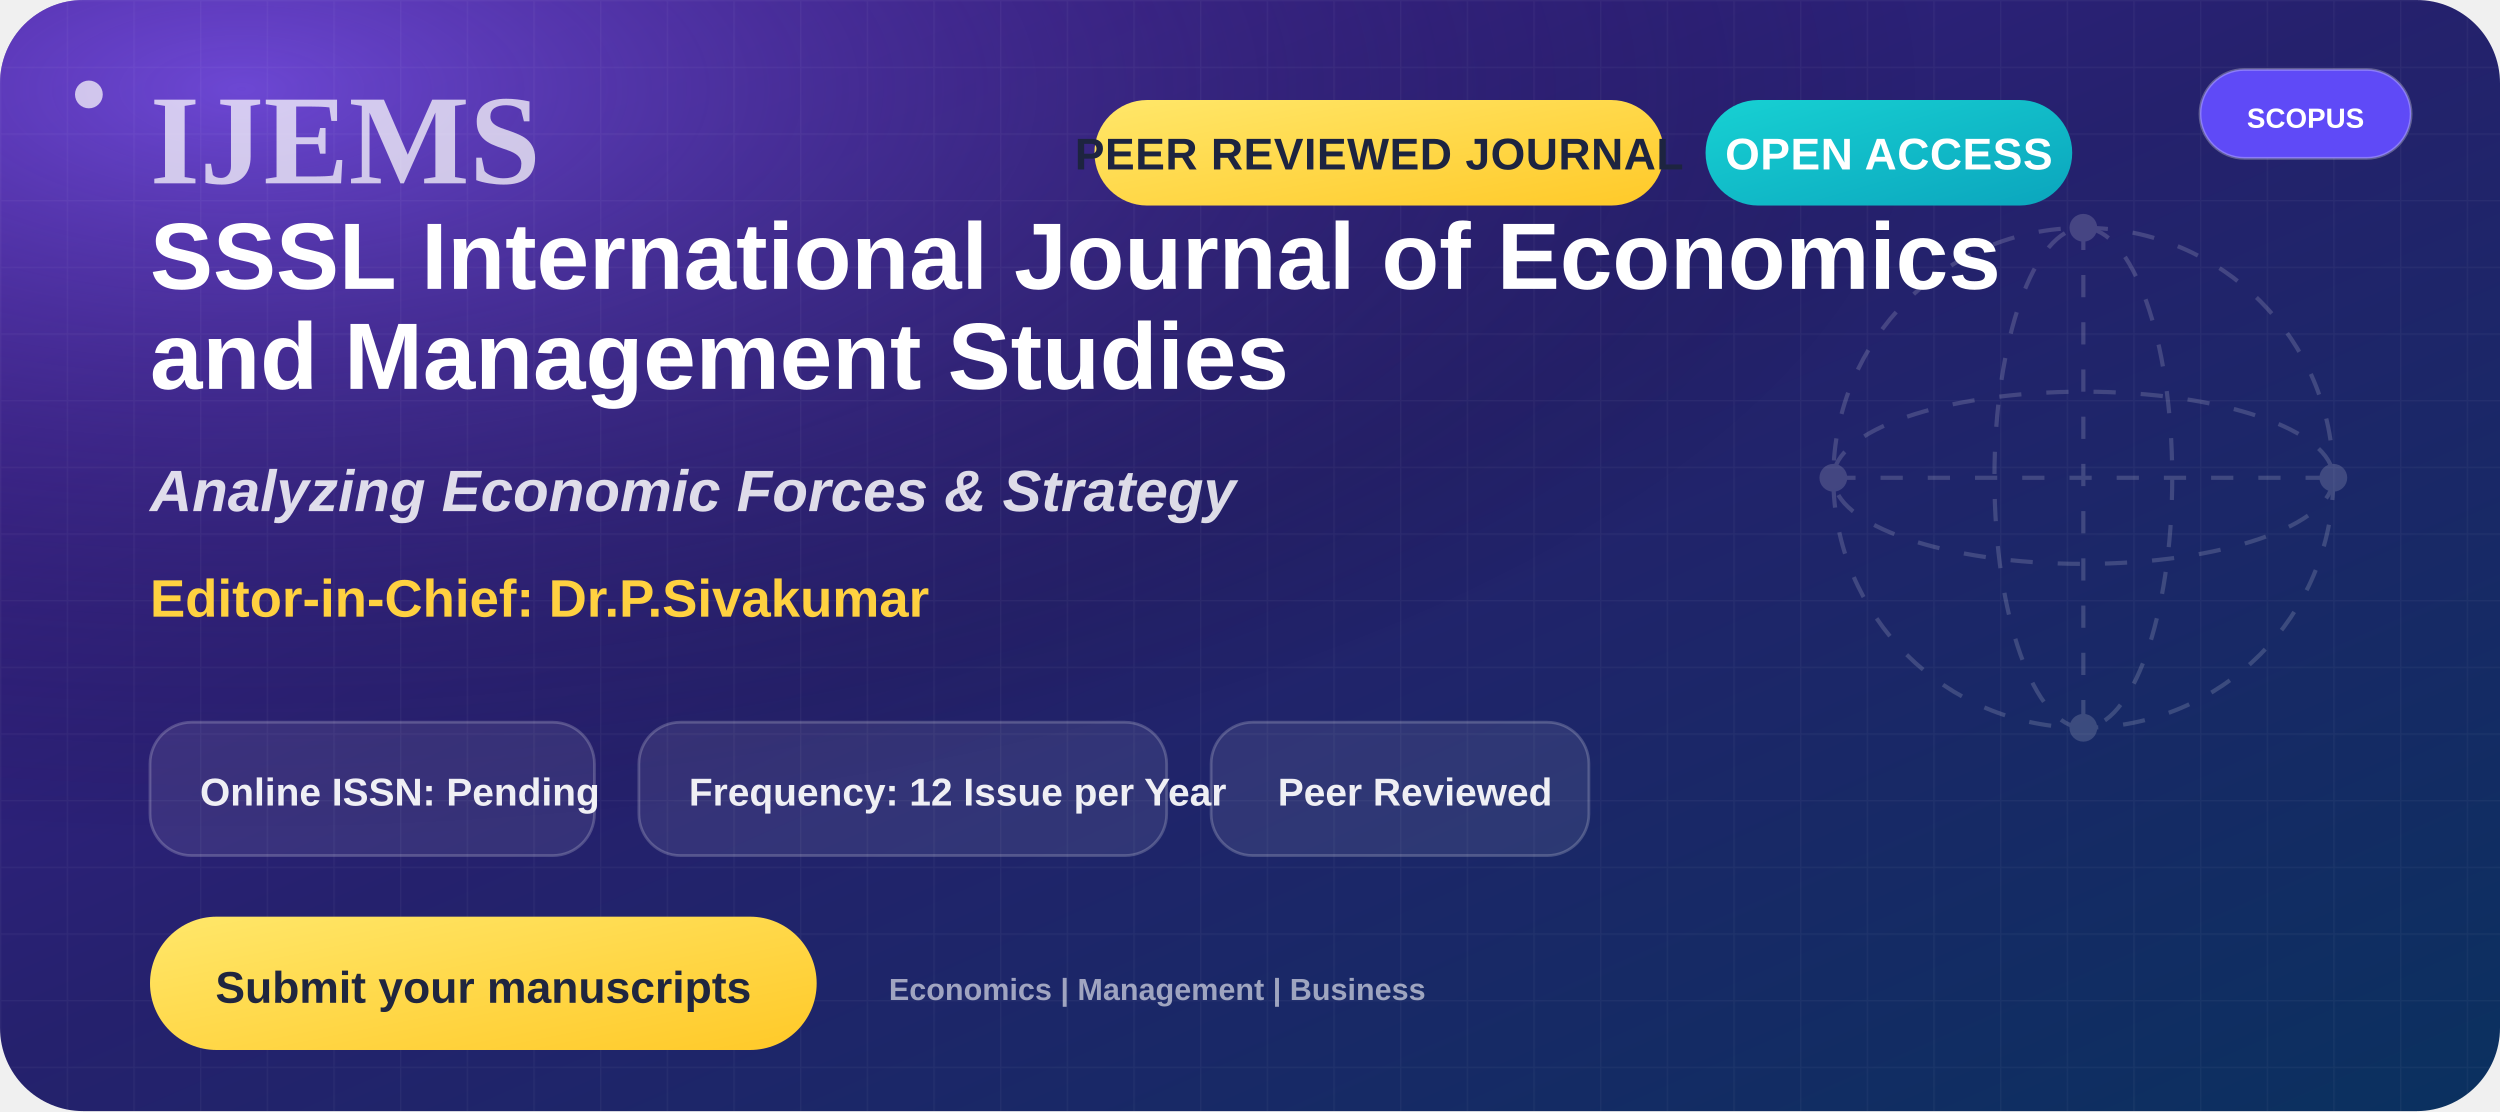
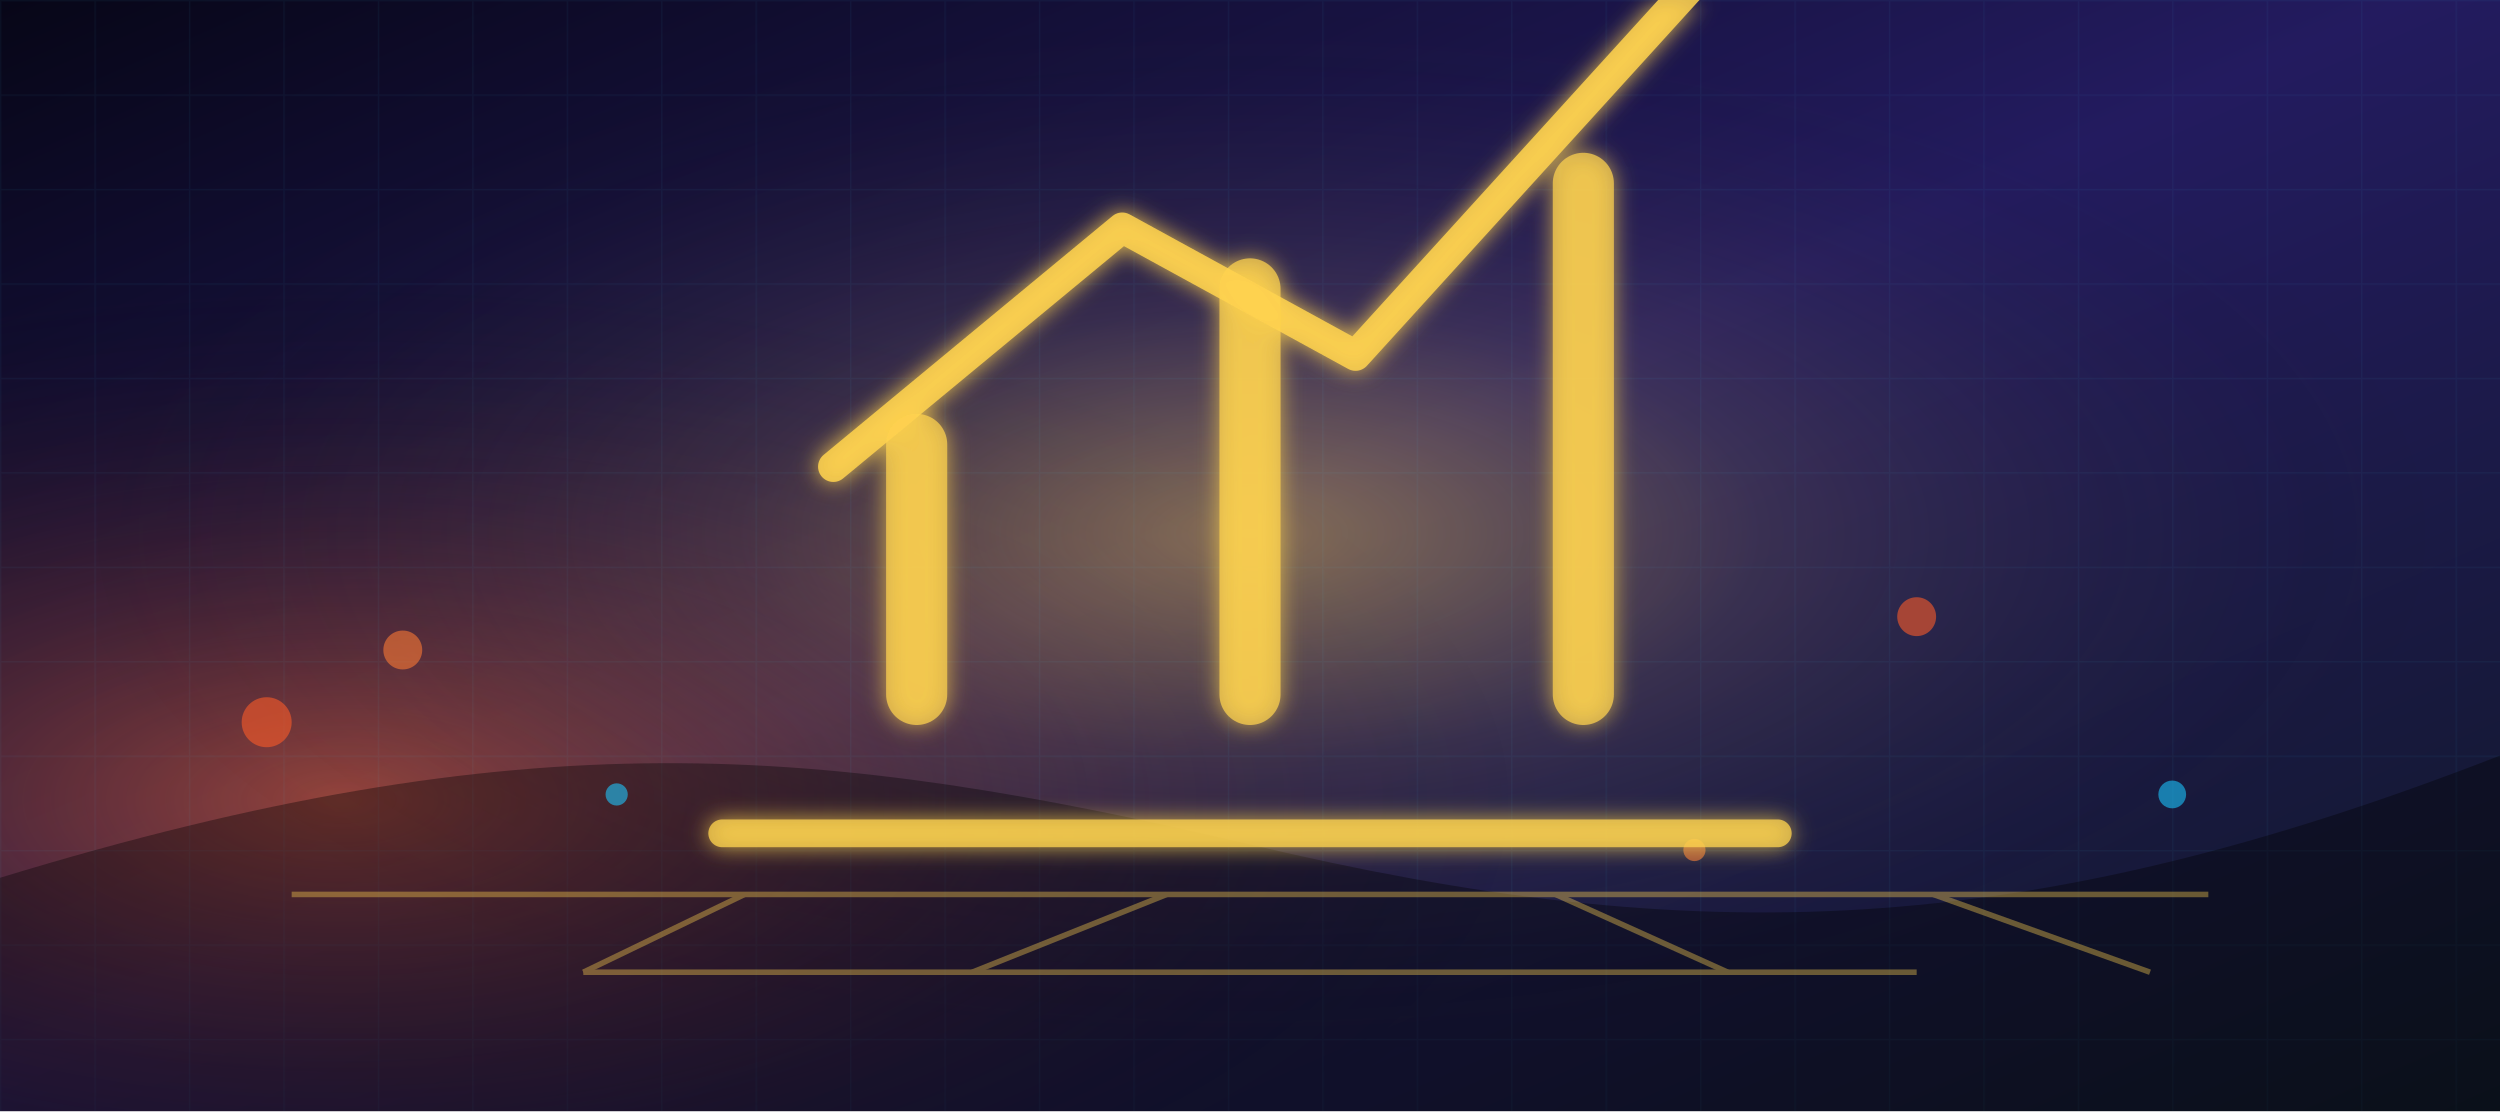
- <svg xmlns="http://www.w3.org/2000/svg" viewBox="0 0 900 400" role="img" aria-labelledby="title-IJEMS desc-IJEMS">
+ <svg xmlns="http://www.w3.org/2000/svg" viewBox="0 0 900 400" role="img" aria-labelledby="title-ijems_cover.svg desc-ijems_cover.svg">
  <defs>
    <linearGradient id="bg8" x1="0%" y1="0%" x2="100%" y2="100%">
-       <stop offset="0%" stop-color="#4520a0" />
-       <stop offset="48%" stop-color="#25216d" />
-       <stop offset="100%" stop-color="#0a315f" />
+       <stop offset="0%" stop-color="#070617" />
+       <stop offset="48%" stop-color="#231b5f" />
+       <stop offset="100%" stop-color="#101827" />
    </linearGradient>
-     <radialGradient id="glow8" cx="10%" cy="8%" r="68%">
-       <stop offset="0%" stop-color="#8d63ff" stop-opacity="0.58" />
+     <radialGradient id="core8" cx="50%" cy="48%" r="48%">
+       <stop offset="0%" stop-color="#ffd34f" stop-opacity="0.45" />
+       <stop offset="42%" stop-color="#ffd34f" stop-opacity="0.12" />
      <stop offset="100%" stop-color="#000000" stop-opacity="0" />
    </radialGradient>
-     <linearGradient id="gold8" x1="0%" y1="0%" x2="100%" y2="100%">
-       <stop offset="0%" stop-color="#ffe76a" />
-       <stop offset="100%" stop-color="#ffc928" />
-     </linearGradient>
-     <linearGradient id="cyan8" x1="0%" y1="0%" x2="100%" y2="100%">
-       <stop offset="0%" stop-color="#17d1d3" />
-       <stop offset="100%" stop-color="#0ba5bd" />
-     </linearGradient>
-     <pattern id="grid8" width="24" height="24" patternUnits="userSpaceOnUse">
-       <path d="M24 0H0V24" fill="none" stroke="#ffffff" stroke-opacity="0.04" stroke-width="1" />
+     <radialGradient id="warm8" cx="14%" cy="72%" r="48%">
+       <stop offset="0%" stop-color="#ff6b24" stop-opacity="0.7" />
+       <stop offset="100%" stop-color="#000000" stop-opacity="0" />
+     </radialGradient>
+     <pattern id="mesh8" width="34" height="34" patternUnits="userSpaceOnUse">
+       <path d="M34 0H0V34" fill="none" stroke="#43d4ff" stroke-opacity="0.05" stroke-width="1" />
    </pattern>
-     <style>.pill{font-family:'Outfit','Segoe UI',Arial,sans-serif;font-weight:900;font-size:16px;letter-spacing:.2px}.code{font-family:Georgia,'Times New Roman',serif;font-weight:900;font-size:46px;fill:rgba(255,255,255,.72)}.title{font-family:'Outfit','Segoe UI',Arial,sans-serif;font-weight:900;font-size:34px;fill:#fff;letter-spacing:0}.tagline{font-family:'Outfit','Segoe UI',Arial,sans-serif;font-style:italic;font-weight:800;font-size:21px;fill:rgba(255,255,255,.84)}.editor{font-family:'Outfit','Segoe UI',Arial,sans-serif;font-weight:900;font-size:19px;fill:#ffd140}.chip{font-family:'Outfit','Segoe UI',Arial,sans-serif;font-size:14px;font-weight:800;fill:rgba(255,255,255,.92)}.small{font-family:'Poppins','Segoe UI',Arial,sans-serif;font-size:11px;font-weight:800;fill:rgba(255,255,255,.58)}</style>
+     <filter id="softGlow8" x="-30%" y="-30%" width="160%" height="160%">
+       <feGaussianBlur stdDeviation="4" result="blur" />
+       <feMerge>
+         <feMergeNode in="blur" />
+         <feMergeNode in="SourceGraphic" />
+       </feMerge>
+     </filter>
  </defs>
-   <rect width="900" height="400" rx="30" fill="url(#bg8)" />
-   <rect width="900" height="400" rx="30" fill="url(#glow8)" />
-   <rect width="900" height="400" rx="30" fill="url(#grid8)" />
-   <circle cx="32" cy="34" r="5" fill="#fff" opacity=".7" />
-   <g opacity=".16" transform="translate(650 64)">
-     <circle cx="100" cy="108" r="90" fill="none" stroke="#fff" stroke-width="1.5" stroke-dasharray="8 9" />
-     <ellipse cx="100" cy="108" rx="90" ry="31" fill="none" stroke="#fff" stroke-width="1.5" stroke-dasharray="8 9" />
-     <ellipse cx="100" cy="108" rx="32" ry="90" fill="none" stroke="#fff" stroke-width="1.5" stroke-dasharray="8 9" />
-     <path d="M10 108h180M100 18v180" stroke="#fff" stroke-width="1.5" stroke-dasharray="8 9" />
-     <circle cx="100" cy="18" r="5" fill="#fff" />
-     <circle cx="100" cy="198" r="5" fill="#fff" />
-     <circle cx="10" cy="108" r="5" fill="#fff" />
-     <circle cx="190" cy="108" r="5" fill="#fff" />
+   <rect width="900" height="400" fill="url(#bg8)" />
+   <rect width="900" height="400" fill="url(#warm8)" opacity="0.75" />
+   <rect width="900" height="400" fill="url(#core8)" />
+   <rect width="900" height="400" fill="url(#mesh8)" />
+   <path d="M0 316c190-58 296-48 450-12 160 38 278 35 450-32v128H0z" fill="#000000" opacity="0.35" />
+   <g opacity="0.58">
+     <circle cx="96" cy="260" r="9" fill="#ff5b27" />
+     <circle cx="145" cy="234" r="7" fill="#ff7a33" />
+     <circle cx="222" cy="286" r="4" fill="#1cc8ff" />
+     <circle cx="690" cy="222" r="7" fill="#ff5b27" />
+     <circle cx="782" cy="286" r="5" fill="#19c7ff" />
+     <circle cx="610" cy="306" r="4" fill="#ff7a33" />
  </g>
-   <text x="54" y="66" class="code">IJEMS</text>
-   <g transform="translate(394 36)">
-     <rect x="0" y="0" width="205" height="38" rx="19" fill="url(#gold8)" />
-     <text x="102.5" y="25" text-anchor="middle" class="pill" fill="#1d2440">PEER REVIEWED JOURNAL</text>
-     <rect x="220" y="0" width="132" height="38" rx="19" fill="url(#cyan8)" />
-     <text x="286" y="25" text-anchor="middle" class="pill" fill="#fff">OPEN ACCESS</text>
+   <g filter="url(#softGlow8)">
+     <path d="M260 300h380" fill="none" stroke="#ffd34f" stroke-linecap="round" stroke-linejoin="round" stroke-width="10" opacity="0.76" />
+     <path d="M330 250V160M450 250V104M570 250V66" fill="none" stroke="#ffd34f" stroke-linecap="round" stroke-linejoin="round" stroke-width="22" opacity="0.72" />
+     <path d="M300 168l104-86 84 46 120-132" fill="none" stroke="#ffd34f" stroke-linecap="round" stroke-linejoin="round" stroke-width="11" opacity="0.86" />
  </g>
-   <text x="54" y="104" class="title">SSSL International Journal of Economics</text>
-   <text x="54" y="140" class="title">and Management Studies</text>
-   <text x="54" y="184" class="tagline">Analyzing Economic Forces &amp; Strategy</text>
-   <text x="54" y="222" class="editor">Editor-in-Chief: Dr.P.Sivakumar</text>
-   <g transform="translate(54 260)">
-     <rect x="0" y="0" width="160" height="48" rx="15" fill="rgba(255,255,255,.08)" stroke="rgba(255,255,255,.20)" />
-     <text x="18" y="30" class="chip">Online ISSN: Pending</text>
-     <rect x="176" y="0" width="190" height="48" rx="15" fill="rgba(255,255,255,.08)" stroke="rgba(255,255,255,.20)" />
-     <text x="194" y="30" class="chip">Frequency: 12 Issue per Year</text>
-     <rect x="382" y="0" width="136" height="48" rx="15" fill="rgba(255,255,255,.08)" stroke="rgba(255,255,255,.20)" />
-     <text x="406" y="30" class="chip">Peer Reviewed</text>
-   </g>
-   <g transform="translate(54 330)">
-     <rect x="0" y="0" width="240" height="48" rx="24" fill="url(#gold8)" />
-     <text x="120" y="31" text-anchor="middle" font-family="Outfit,Arial" font-size="16" font-weight="900" fill="#20263f">Submit your manuscripts</text>
-   </g>
-   <text x="320" y="360" class="small">Economics | Management | Business</text>
-   <g transform="translate(792 25)">
-     <rect width="76" height="32" rx="16" fill="#5f4af7" stroke="rgba(255,255,255,.28)" />
-     <text x="38" y="21" text-anchor="middle" font-family="Poppins,Arial" font-size="10" font-weight="900" fill="#fff">SCOPUS</text>
+   <g opacity="0.38" stroke="#ffd34f" stroke-width="2">
+     <path d="M105 322h690" />
+     <path d="M210 350h480" />
+     <path d="M268 322l-58 28M420 322l-70 28M560 322l62 28M696 322l78 28" />
  </g>
</svg>
